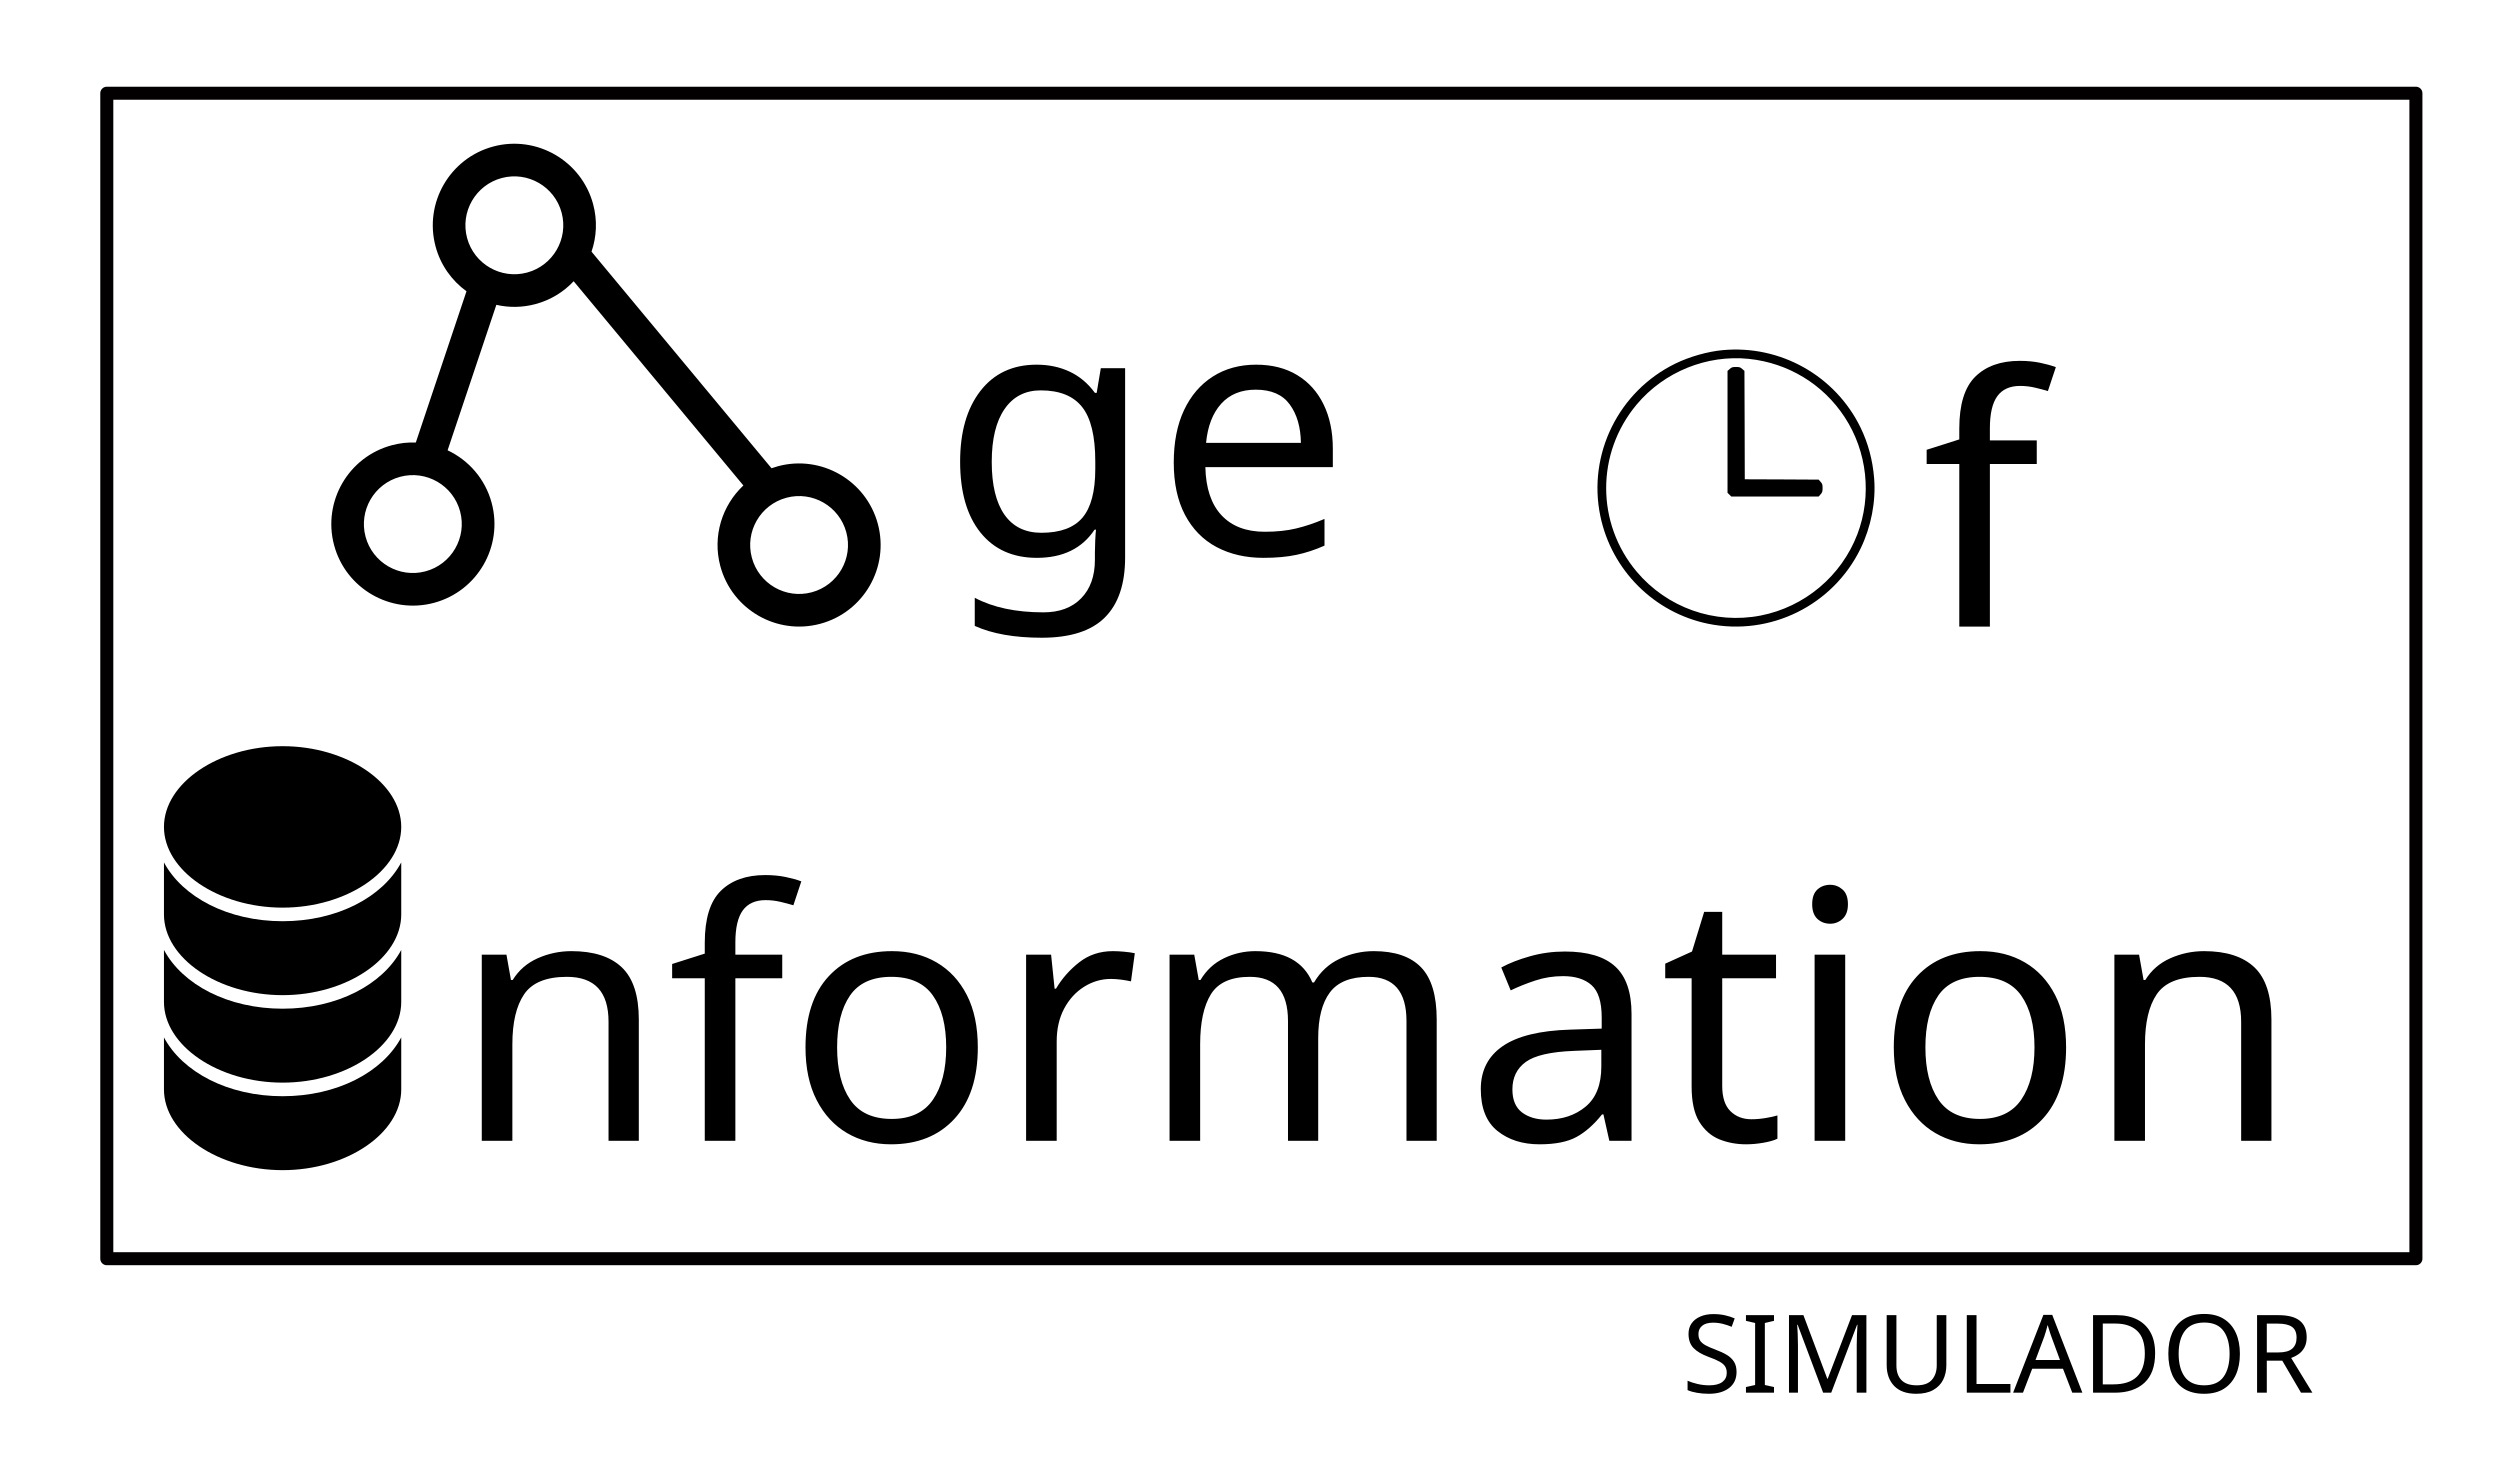
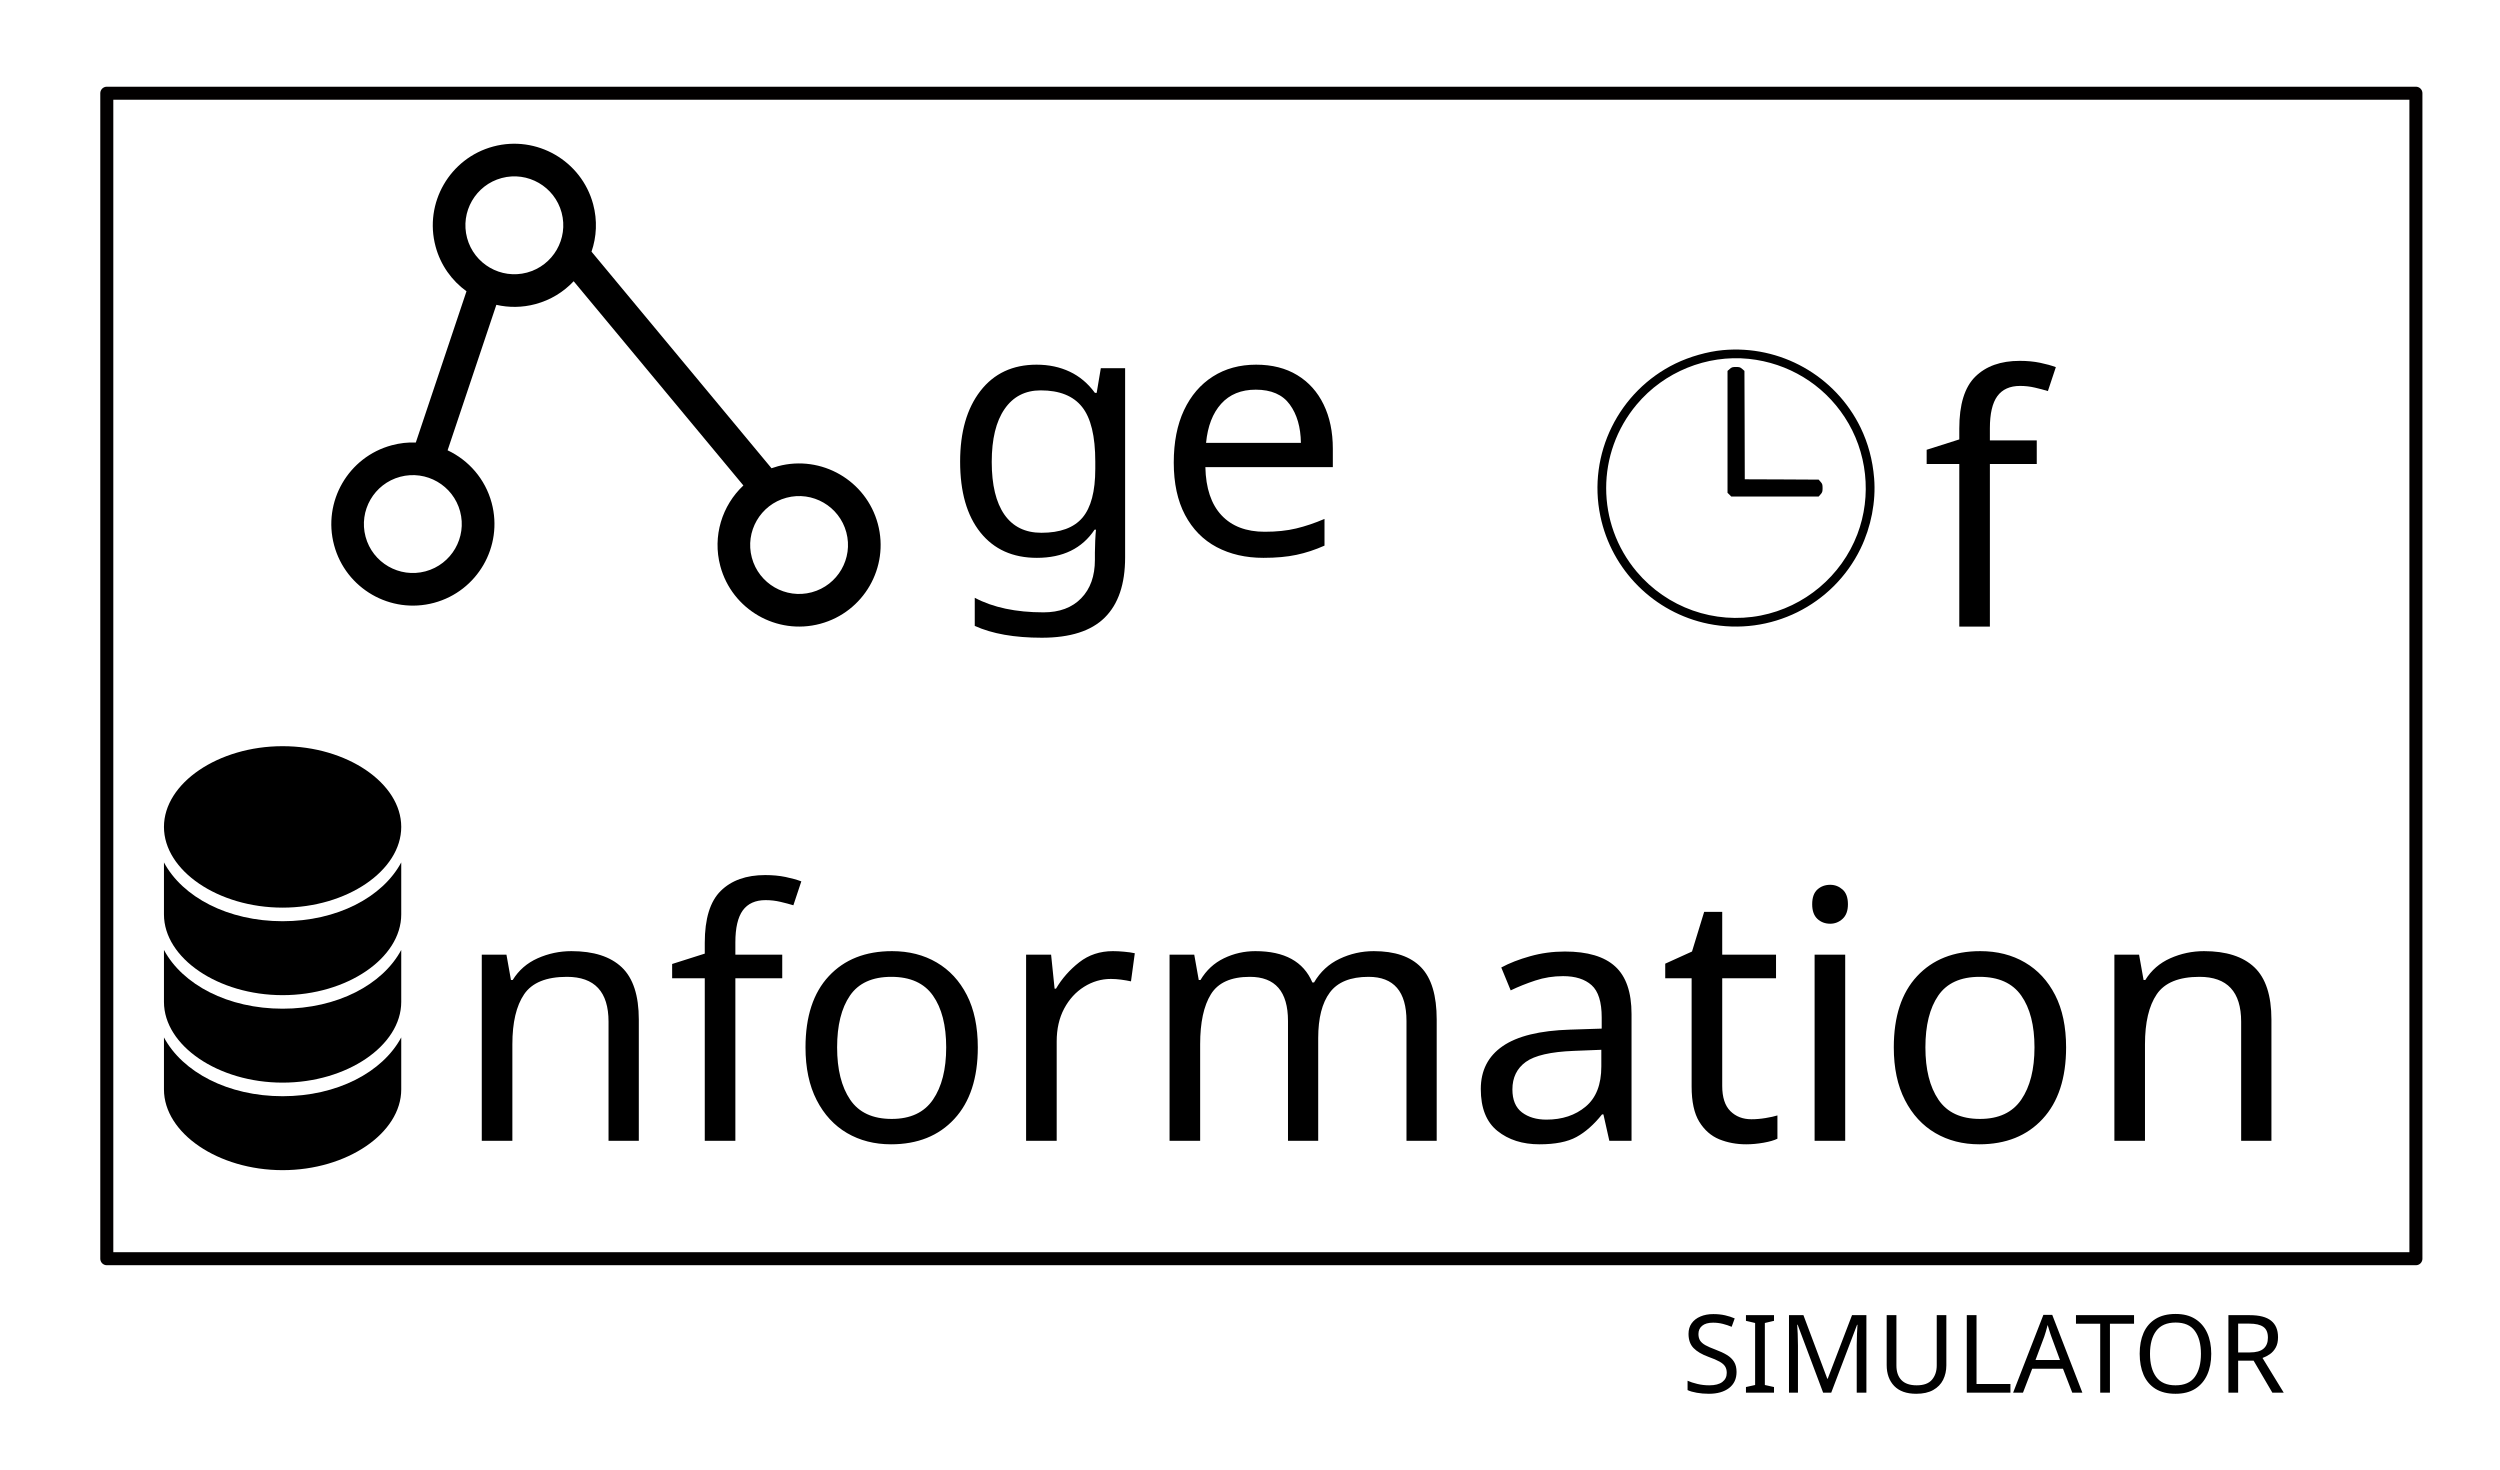
<svg xmlns="http://www.w3.org/2000/svg" version="1.1" x="0px" y="0px" viewBox="0 0 614.147 360.969" enable-background="new 0 0 1000 1000" xml:space="preserve" id="svg59" width="614.147" height="360.969">
  <defs id="defs63" />
  <g id="g57" transform="matrix(0.03540082,0.1321177,-0.1321177,0.03540082,188.8822,16.43348)" style="stroke-width:7.311">
    <path d="M 843.5,23.4 C 762.7,23.4 697,89.1 697,169.8 c 0,4.1 0.2,8.2 0.5,12.2 L 238.1,393.6 C 214.8,377.9 186.7,368.7 156.5,368.7 75.7,368.8 10,434.5 10,515.2 c 0,80.7 65.7,146.5 146.5,146.5 34.9,0 67,-12.3 92.2,-32.8 l 238.8,158.2 c -4.2,13.6 -6.4,28 -6.4,43 0,80.8 65.7,146.5 146.5,146.5 80.8,0 146.5,-65.7 146.5,-146.5 0,-80.8 -65.7,-146.5 -146.5,-146.5 -44.8,0 -84.9,20.2 -111.8,52 L 286.1,583.4 C 296.9,563 303,539.8 303,515.2 303,487 295,460.7 281.1,438.3 L 714.3,238.8 c 24.7,46.1 73.4,77.5 129.2,77.5 C 924.3,316.3 990,250.6 990,169.8 990,89 924.3,23.4 843.5,23.4 Z M 627.6,742.3 c 48.5,0 87.9,39.4 87.9,87.9 0,48.5 -39.4,87.9 -87.9,87.9 -48.5,0 -87.9,-39.4 -87.9,-87.9 0,-48.5 39.4,-87.9 87.9,-87.9 z M 156.5,603.1 c -48.5,0 -87.9,-39.4 -87.9,-87.9 0,-48.5 39.4,-87.9 87.9,-87.9 48.5,0 87.9,39.4 87.9,87.9 0,48.5 -39.4,87.9 -87.9,87.9 z m 687,-345.4 c -48.5,0 -87.9,-39.4 -87.9,-87.9 0,-48.5 39.4,-87.8 87.9,-87.8 48.5,0 87.9,39.4 87.9,87.9 0,48.5 -39.4,87.8 -87.9,87.8 z" id="path55" style="stroke-width:7.311" />
  </g>
  <g id="g187" transform="matrix(0.07099912,0,0,0.1062778,33.92292,182.2437)" style="stroke-width:11.512">
    <g id="g155" style="stroke-width:11.512">
      <path d="m 500,10 c 222.5,0 410.5,85.4 410.5,186.6 0,101.1 -188,186.6 -410.5,186.6 C 277.5,383.2 89.5,297.8 89.5,196.6 89.5,95.4 277.5,10 500,10 Z" id="path147" style="stroke-width:11.512" />
      <path d="M 910.5,803.4 C 910.5,904.5 722.5,990 500,990 277.5,990 89.5,904.6 89.5,803.4 V 683.2 c 64.5,80.4 221.9,135.9 410.5,135.9 188.6,0 346,-55.5 410.5,-135.9 z" id="path149" style="stroke-width:11.512" />
      <path d="M 910.5,601.1 C 910.5,702.2 722.5,787.7 500,787.7 277.5,787.7 89.5,702.3 89.5,601.1 V 481 C 154,561.4 311.4,616.8 500,616.8 688.6,616.8 846,561.4 910.5,481 Z" id="path151" style="stroke-width:11.512" />
      <path d="M 910.5,398.9 C 910.5,500 722.5,585.5 500,585.5 277.5,585.5 89.5,500.1 89.5,398.9 V 278.7 c 64.5,80.4 221.9,135.9 410.5,135.9 188.6,0 346,-55.5 410.5,-135.9 z" id="path153" style="stroke-width:11.512" />
    </g>
    <g id="g157" style="stroke-width:11.512" />
    <g id="g159" style="stroke-width:11.512" />
    <g id="g161" style="stroke-width:11.512" />
    <g id="g163" style="stroke-width:11.512" />
    <g id="g165" style="stroke-width:11.512" />
    <g id="g167" style="stroke-width:11.512" />
    <g id="g169" style="stroke-width:11.512" />
    <g id="g171" style="stroke-width:11.512" />
    <g id="g173" style="stroke-width:11.512" />
    <g id="g175" style="stroke-width:11.512" />
    <g id="g177" style="stroke-width:11.512" />
    <g id="g179" style="stroke-width:11.512" />
    <g id="g181" style="stroke-width:11.512" />
    <g id="g183" style="stroke-width:11.512" />
    <g id="g185" style="stroke-width:11.512" />
  </g>
  <g transform="matrix(0.00694556,0,0,-0.00694556,391.7345,120.6605)" id="g222" style="stroke-width:374.341;stroke-miterlimit:4;stroke-dasharray:none">
    <path d="M 4533,4988.4 C 3992.2,4938.1 3362.9,4758.7 2860.3,4514.6 847.9,3535.9 -252.9,1305.7 201.8,-879.1 599,-2795.8 2106.6,-4301 4020.9,-4691 c 2189.5,-445.1 4405.4,648.5 5384.1,2658.5 373.3,768.1 548,1667.9 481,2488.6 -52.6,648.5 -213,1241.9 -481,1794.7 -895,1835.4 -2838,2926.6 -4872,2737.6 z m 921.3,-308.7 c 1390.3,-146 2627.4,-895 3388.4,-2060.3 801.6,-1220.4 969.1,-2780.6 449.9,-4144.5 -564.8,-1476.4 -1864.1,-2570 -3419.5,-2873.9 -1632,-318.3 -3314.2,277.6 -4386.2,1553 -1438.2,1710.9 -1438.2,4194.8 0,5910.5 966.6,1155.7 2476.6,1768.3 3967.4,1615.2 z" id="path218" style="stroke-width:374.341;stroke-miterlimit:4;stroke-dasharray:none" />
    <path d="m 4779.4,4323.1 -79,-69.4 v -2156 -2156 l 67,-64.6 64.6,-67 h 1545.8 1545.8 l 69.4,79 c 59.8,67 69.4,95.7 69.4,220.1 0,124.4 -9.6,153.1 -69.4,220.2 l -69.4,79 -1306.5,7.2 -1306.5,4.8 -4.8,1916.7 -7.2,1916.7 -79,69.4 c -67,59.8 -95.7,69.4 -220.1,69.4 -124.3,-0.1 -153,-9.6 -220.1,-69.5 z" id="path220" style="stroke-width:374.341;stroke-miterlimit:4;stroke-dasharray:none" />
  </g>
  <rect style="fill:none;stroke:#020000;stroke-width:3.2;stroke-linecap:round;stroke-linejoin:round;stroke-miterlimit:4;stroke-dasharray:none" id="rect1075" width="567.253" height="286.312" x="26.236" y="22.901" />
  <text xml:space="preserve" style="font-size:14.667px;line-height:1.25;font-family:sans-serif" x="84.968" y="190.503" id="text1577">
    <tspan id="tspan1575" x="84.968" y="190.503" />
  </text>
  <text xml:space="preserve" style="font-size:85.333px;line-height:1.25;font-family:sans-serif" x="231.174" y="136.177" id="text8393">
    <tspan id="tspan8391" x="231.174" y="136.177">ge</tspan>
  </text>
  <text xml:space="preserve" style="font-size:85.333px;line-height:1.25;font-family:sans-serif" x="472.018" y="153.927" id="text8393-3">
    <tspan id="tspan8391-6" x="472.018" y="153.927">f</tspan>
  </text>
  <text xml:space="preserve" style="font-size:14.667px;line-height:1.25;font-family:sans-serif" x="353.771" y="-41.286" id="text12441">
    <tspan id="tspan12439" x="353.771" y="-41.286" />
  </text>
  <text xml:space="preserve" style="font-size:85.333px;line-height:1.25;font-family:sans-serif" x="111.103" y="280.25" id="text8393-7">
    <tspan id="tspan8391-5" x="111.103" y="280.25">nformation</tspan>
  </text>
  <text xml:space="preserve" style="font-style:normal;font-variant:normal;font-weight:normal;font-stretch:normal;font-size:26.667px;line-height:1.25;font-family:sans-serif;-inkscape-font-specification:sans-serif" x="413.207" y="342.127" id="text17973">
-     <tspan id="tspan17971" x="413.207" y="342.127">SIMULADOR</tspan>
+     <tspan id="tspan17971" x="413.207" y="342.127">SIMULATOR</tspan>
  </text>
  <rect style="fill:none;stroke:none;stroke-width:2.6;stroke-linecap:round;stroke-linejoin:round;stroke-miterlimit:4;stroke-dasharray:none" id="rect27239" width="611.547" height="358.369" x="1.3" y="1.3" />
</svg>
